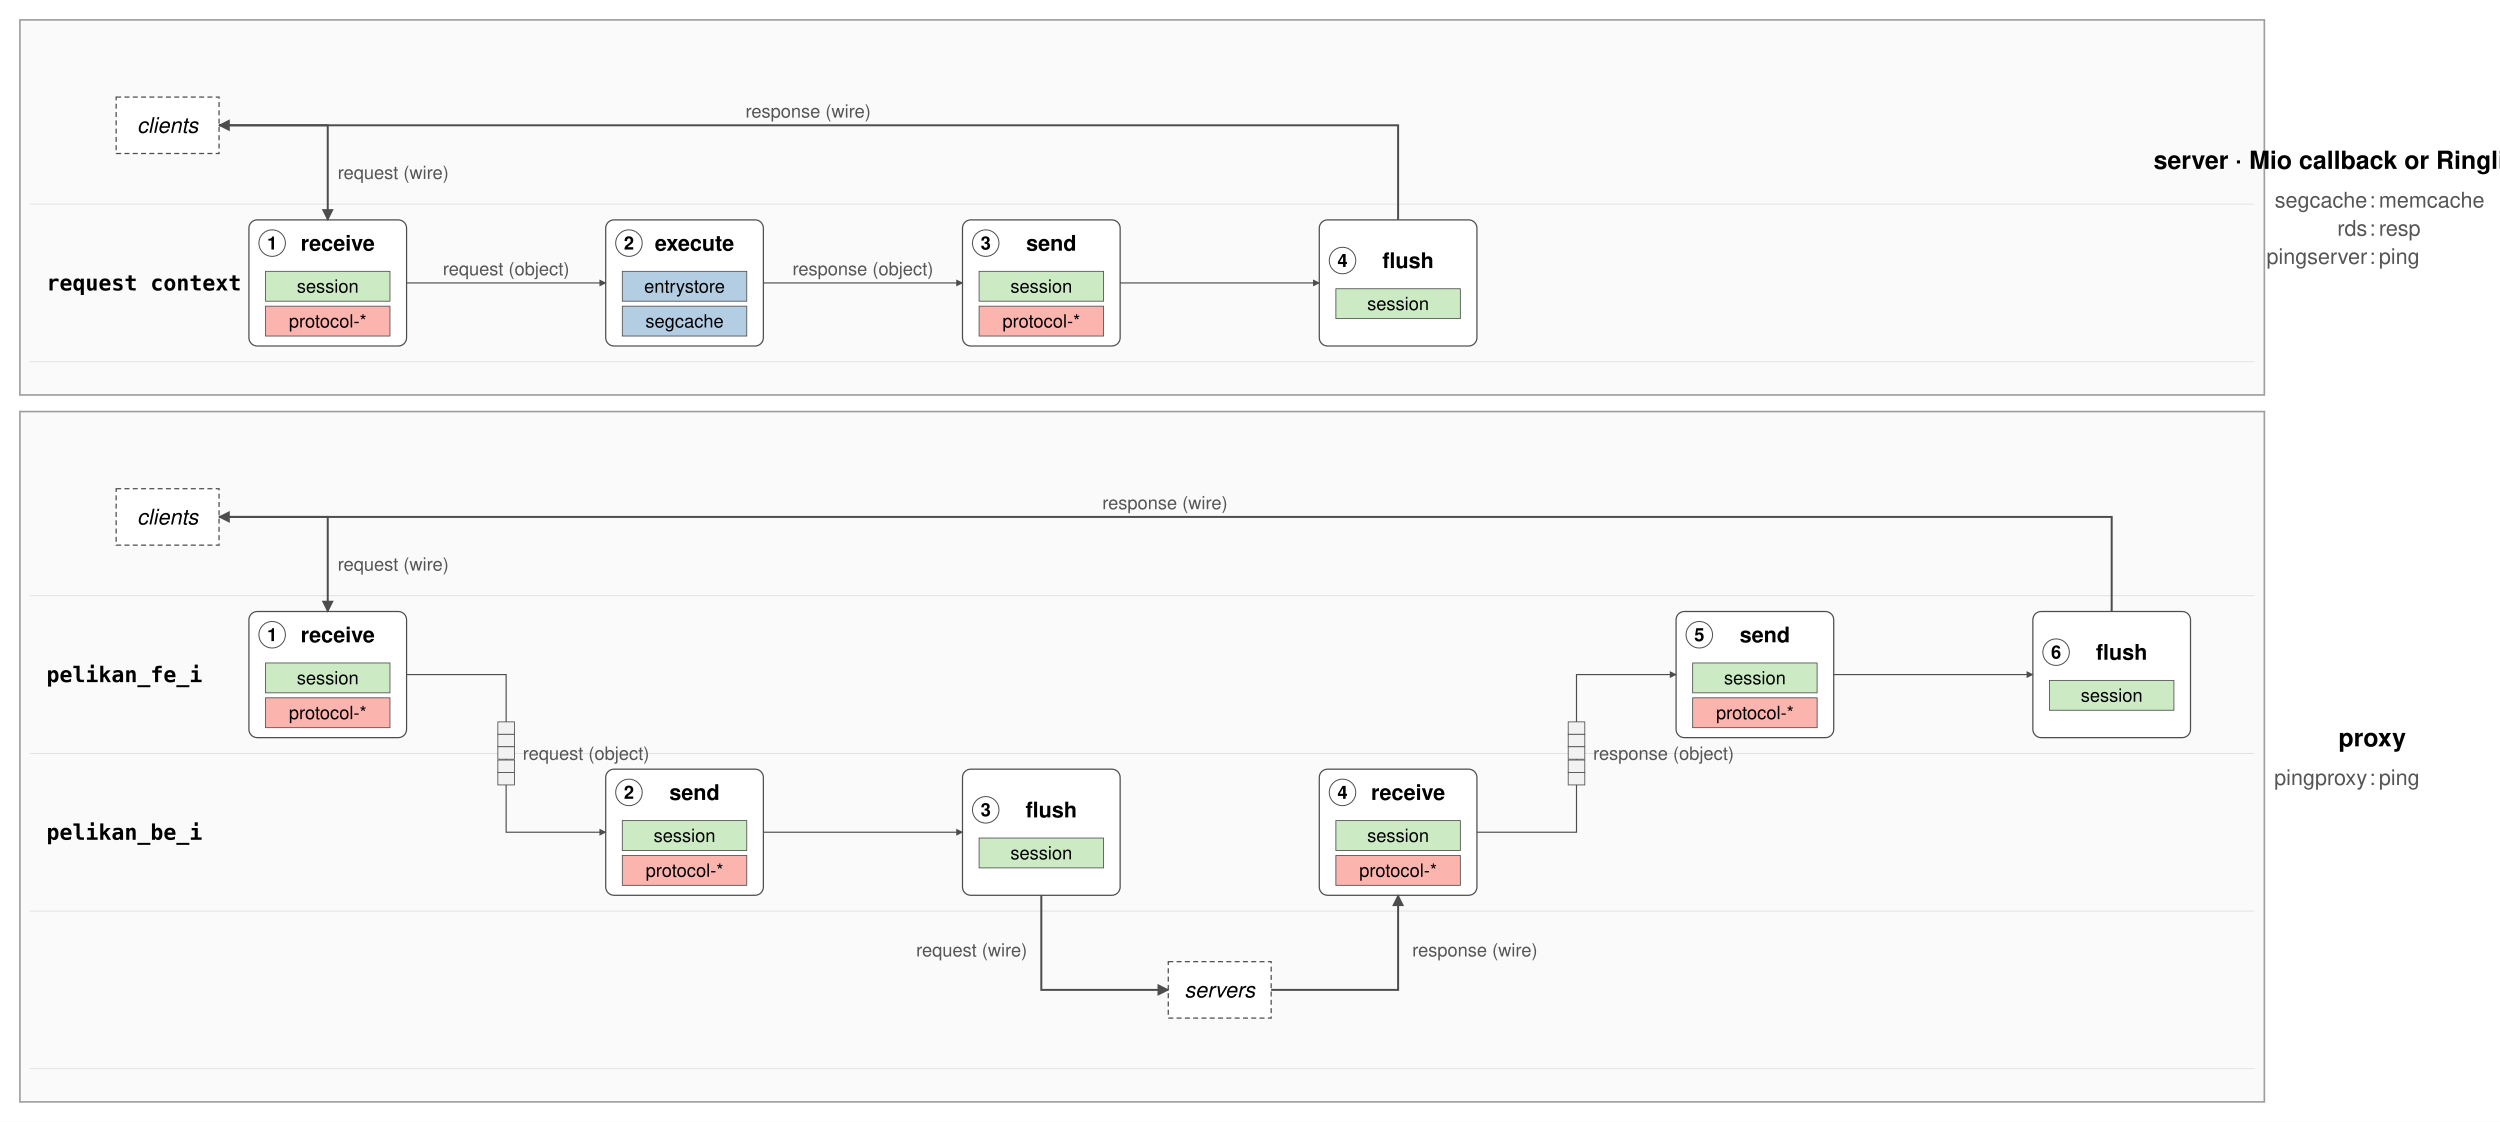
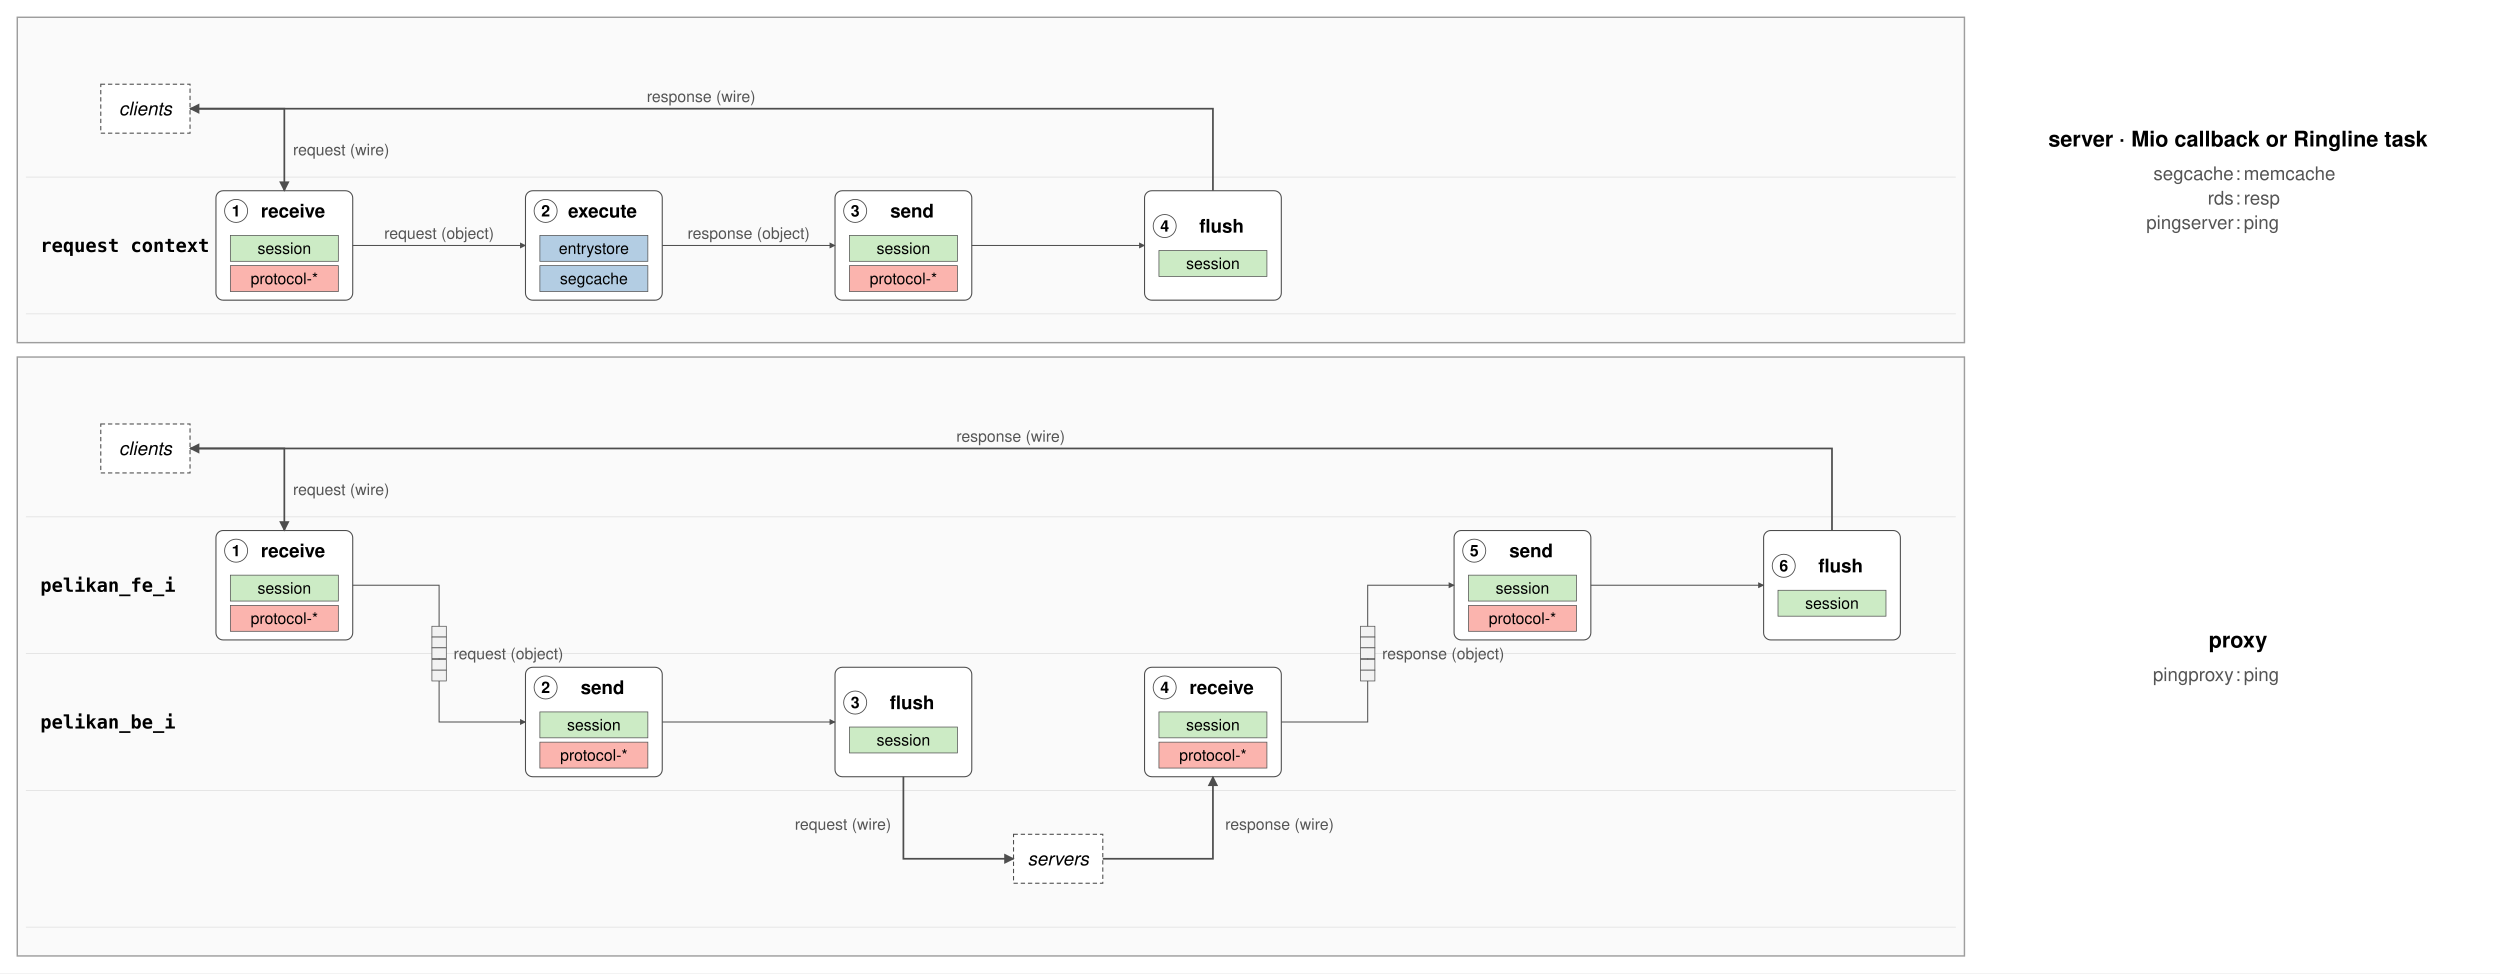
- <svg xmlns="http://www.w3.org/2000/svg" width="3013" height="1352" viewBox="0 0 3013 1352">
+ <svg xmlns="http://www.w3.org/2000/svg" width="3473" height="1352" viewBox="0 0 3473 1352">
  <rect width="100%" height="100%" fill="white" />
  <defs>
    <marker id="a" viewBox="0 0 10 10" refX="9" refY="5" markerWidth="6" markerHeight="6" orient="auto-start-reverse">
      <path d="M 0 0 L 10 5 L 0 10 z" fill="#4D4D4D" />
    </marker>
  </defs>
  <rect x="24" y="24" width="2705" height="452" fill="#FAFAFA" stroke="#9E9E9E" stroke-width="2" rx="0" />
-   <text x="2859" y="193" dy="0.35em" font-family="Helvetica, Arial, sans-serif" font-size="30" font-weight="bold" fill="#000" text-anchor="middle">server · Mio callback or Ringline task</text>
-   <text x="2853" y="241" dy="0.35em" font-family="Helvetica, Arial, sans-serif" font-size="26" font-weight="normal" fill="#555" text-anchor="end">segcache</text>
-   <text x="2859" y="241" dy="0.35em" font-family="Helvetica, Arial, sans-serif" font-size="26" font-weight="normal" fill="#555" text-anchor="middle">:</text>
-   <text x="2867" y="241" dy="0.35em" font-family="Helvetica, Arial, sans-serif" font-size="26" font-weight="normal" fill="#555" text-anchor="start">memcache</text>
-   <text x="2853" y="275" dy="0.35em" font-family="Helvetica, Arial, sans-serif" font-size="26" font-weight="normal" fill="#555" text-anchor="end">rds</text>
-   <text x="2859" y="275" dy="0.35em" font-family="Helvetica, Arial, sans-serif" font-size="26" font-weight="normal" fill="#555" text-anchor="middle">:</text>
-   <text x="2867" y="275" dy="0.35em" font-family="Helvetica, Arial, sans-serif" font-size="26" font-weight="normal" fill="#555" text-anchor="start">resp</text>
-   <text x="2853" y="309" dy="0.35em" font-family="Helvetica, Arial, sans-serif" font-size="26" font-weight="normal" fill="#555" text-anchor="end">pingserver</text>
-   <text x="2859" y="309" dy="0.35em" font-family="Helvetica, Arial, sans-serif" font-size="26" font-weight="normal" fill="#555" text-anchor="middle">:</text>
-   <text x="2867" y="309" dy="0.35em" font-family="Helvetica, Arial, sans-serif" font-size="26" font-weight="normal" fill="#555" text-anchor="start">ping</text>
+   <text x="3109" y="193" dy="0.35em" font-family="Helvetica, Arial, sans-serif" font-size="30" font-weight="bold" fill="#000" text-anchor="middle">server · Mio callback or Ringline task</text>
+   <text x="3103" y="241" dy="0.35em" font-family="Helvetica, Arial, sans-serif" font-size="26" font-weight="normal" fill="#555" text-anchor="end">segcache</text>
+   <text x="3109" y="241" dy="0.35em" font-family="Helvetica, Arial, sans-serif" font-size="26" font-weight="normal" fill="#555" text-anchor="middle">:</text>
+   <text x="3117" y="241" dy="0.35em" font-family="Helvetica, Arial, sans-serif" font-size="26" font-weight="normal" fill="#555" text-anchor="start">memcache</text>
+   <text x="3103" y="275" dy="0.35em" font-family="Helvetica, Arial, sans-serif" font-size="26" font-weight="normal" fill="#555" text-anchor="end">rds</text>
+   <text x="3109" y="275" dy="0.35em" font-family="Helvetica, Arial, sans-serif" font-size="26" font-weight="normal" fill="#555" text-anchor="middle">:</text>
+   <text x="3117" y="275" dy="0.35em" font-family="Helvetica, Arial, sans-serif" font-size="26" font-weight="normal" fill="#555" text-anchor="start">resp</text>
+   <text x="3103" y="309" dy="0.35em" font-family="Helvetica, Arial, sans-serif" font-size="26" font-weight="normal" fill="#555" text-anchor="end">pingserver</text>
+   <text x="3109" y="309" dy="0.35em" font-family="Helvetica, Arial, sans-serif" font-size="26" font-weight="normal" fill="#555" text-anchor="middle">:</text>
+   <text x="3117" y="309" dy="0.35em" font-family="Helvetica, Arial, sans-serif" font-size="26" font-weight="normal" fill="#555" text-anchor="start">ping</text>
  <line x1="36" y1="246" x2="2717" y2="246" stroke="#DDDDDD" stroke-width="1" />
  <text x="56" y="341" dy="0.35em" font-family="SFMono-Regular, Menlo, Consolas, monospace" font-size="26" font-weight="bold" fill="#000" text-anchor="start">request context</text>
  <line x1="36" y1="436" x2="2717" y2="436" stroke="#DDDDDD" stroke-width="1" />
  <rect x="140" y="117" width="124" height="68" fill="#FFFFFF" stroke="#4D4D4D" stroke-width="1.5" rx="0" stroke-dasharray="6,4" />
  <text x="202" y="151" dy="0.35em" font-family="Helvetica, Arial, sans-serif" font-size="26" font-weight="normal" fill="#000" font-style="italic" text-anchor="middle">clients</text>
  <rect x="300" y="265" width="190" height="152" fill="#FFFFFF" stroke="#4D4D4D" stroke-width="1.5" rx="10" />
  <circle cx="328" cy="293" r="16" fill="none" stroke="#4D4D4D" stroke-width="1.2" />
  <text x="328" y="293" dy="0.35em" font-family="Helvetica, Arial, sans-serif" font-size="22" font-weight="bold" fill="#000" text-anchor="middle">1</text>
  <text x="407" y="293" dy="0.35em" font-family="Helvetica, Arial, sans-serif" font-size="26" font-weight="bold" fill="#000" text-anchor="middle">receive</text>
  <rect x="320" y="327" width="150" height="36" fill="#CCEBC5" stroke="#4D4D4D" stroke-width="1" rx="0" />
  <text x="395" y="345" dy="0.35em" font-family="Helvetica, Arial, sans-serif" font-size="22" font-weight="normal" fill="#000" text-anchor="middle">session</text>
  <rect x="320" y="369" width="150" height="36" fill="#FBB4AE" stroke="#4D4D4D" stroke-width="1" rx="0" />
  <text x="395" y="387" dy="0.35em" font-family="Helvetica, Arial, sans-serif" font-size="22" font-weight="normal" fill="#000" text-anchor="middle">protocol-*</text>
  <rect x="730" y="265" width="190" height="152" fill="#FFFFFF" stroke="#4D4D4D" stroke-width="1.5" rx="10" />
  <circle cx="758" cy="293" r="16" fill="none" stroke="#4D4D4D" stroke-width="1.2" />
  <text x="758" y="293" dy="0.35em" font-family="Helvetica, Arial, sans-serif" font-size="22" font-weight="bold" fill="#000" text-anchor="middle">2</text>
  <text x="837" y="293" dy="0.35em" font-family="Helvetica, Arial, sans-serif" font-size="26" font-weight="bold" fill="#000" text-anchor="middle">execute</text>
  <rect x="750" y="327" width="150" height="36" fill="#B3CDE3" stroke="#4D4D4D" stroke-width="1" rx="0" />
  <text x="825" y="345" dy="0.35em" font-family="Helvetica, Arial, sans-serif" font-size="22" font-weight="normal" fill="#000" text-anchor="middle">entrystore</text>
  <rect x="750" y="369" width="150" height="36" fill="#B3CDE3" stroke="#4D4D4D" stroke-width="1" rx="0" />
  <text x="825" y="387" dy="0.35em" font-family="Helvetica, Arial, sans-serif" font-size="22" font-weight="normal" fill="#000" text-anchor="middle">segcache</text>
  <rect x="1160" y="265" width="190" height="152" fill="#FFFFFF" stroke="#4D4D4D" stroke-width="1.5" rx="10" />
  <circle cx="1188" cy="293" r="16" fill="none" stroke="#4D4D4D" stroke-width="1.2" />
  <text x="1188" y="293" dy="0.35em" font-family="Helvetica, Arial, sans-serif" font-size="22" font-weight="bold" fill="#000" text-anchor="middle">3</text>
  <text x="1267" y="293" dy="0.35em" font-family="Helvetica, Arial, sans-serif" font-size="26" font-weight="bold" fill="#000" text-anchor="middle">send</text>
  <rect x="1180" y="327" width="150" height="36" fill="#CCEBC5" stroke="#4D4D4D" stroke-width="1" rx="0" />
  <text x="1255" y="345" dy="0.35em" font-family="Helvetica, Arial, sans-serif" font-size="22" font-weight="normal" fill="#000" text-anchor="middle">session</text>
  <rect x="1180" y="369" width="150" height="36" fill="#FBB4AE" stroke="#4D4D4D" stroke-width="1" rx="0" />
  <text x="1255" y="387" dy="0.35em" font-family="Helvetica, Arial, sans-serif" font-size="22" font-weight="normal" fill="#000" text-anchor="middle">protocol-*</text>
  <rect x="1590" y="265" width="190" height="152" fill="#FFFFFF" stroke="#4D4D4D" stroke-width="1.5" rx="10" />
  <circle cx="1618" cy="314" r="16" fill="none" stroke="#4D4D4D" stroke-width="1.2" />
  <text x="1618" y="314" dy="0.35em" font-family="Helvetica, Arial, sans-serif" font-size="22" font-weight="bold" fill="#000" text-anchor="middle">4</text>
  <text x="1697" y="314" dy="0.35em" font-family="Helvetica, Arial, sans-serif" font-size="26" font-weight="bold" fill="#000" text-anchor="middle">flush</text>
  <rect x="1610" y="348" width="150" height="36" fill="#CCEBC5" stroke="#4D4D4D" stroke-width="1" rx="0" />
  <text x="1685" y="366" dy="0.35em" font-family="Helvetica, Arial, sans-serif" font-size="22" font-weight="normal" fill="#000" text-anchor="middle">session</text>
  <path d="M 264 151 L 395 151 L 395 265" fill="none" stroke="#4D4D4D" stroke-width="2.4" marker-end="url(#a)" />
  <text x="407" y="208" dy="0.35em" font-family="Helvetica, Arial, sans-serif" font-size="22" font-weight="normal" fill="#555" text-anchor="start">request (wire)</text>
  <path d="M 490 341 L 730 341" fill="none" stroke="#4D4D4D" stroke-width="1.4" marker-end="url(#a)" />
  <path d="M 920 341 L 1160 341" fill="none" stroke="#4D4D4D" stroke-width="1.4" marker-end="url(#a)" />
  <path d="M 1350 341 L 1590 341" fill="none" stroke="#4D4D4D" stroke-width="1.4" marker-end="url(#a)" />
  <text x="610" y="324" dy="0.35em" font-family="Helvetica, Arial, sans-serif" font-size="22" font-weight="normal" fill="#555" text-anchor="middle">request (object)</text>
  <text x="1040" y="324" dy="0.35em" font-family="Helvetica, Arial, sans-serif" font-size="22" font-weight="normal" fill="#555" text-anchor="middle">response (object)</text>
  <path d="M 1685 265 L 1685 151 L 264 151" fill="none" stroke="#4D4D4D" stroke-width="2.4" marker-end="url(#a)" />
  <text x="974" y="134" dy="0.35em" font-family="Helvetica, Arial, sans-serif" font-size="22" font-weight="normal" fill="#555" text-anchor="middle">response (wire)</text>
  <rect x="24" y="496" width="2705" height="832" fill="#FAFAFA" stroke="#9E9E9E" stroke-width="2" rx="0" />
-   <text x="2859" y="889" dy="0.35em" font-family="Helvetica, Arial, sans-serif" font-size="30" font-weight="bold" fill="#000" text-anchor="middle">proxy</text>
-   <text x="2853" y="937" dy="0.35em" font-family="Helvetica, Arial, sans-serif" font-size="26" font-weight="normal" fill="#555" text-anchor="end">pingproxy</text>
-   <text x="2859" y="937" dy="0.35em" font-family="Helvetica, Arial, sans-serif" font-size="26" font-weight="normal" fill="#555" text-anchor="middle">:</text>
-   <text x="2867" y="937" dy="0.35em" font-family="Helvetica, Arial, sans-serif" font-size="26" font-weight="normal" fill="#555" text-anchor="start">ping</text>
+   <text x="3109" y="889" dy="0.35em" font-family="Helvetica, Arial, sans-serif" font-size="30" font-weight="bold" fill="#000" text-anchor="middle">proxy</text>
+   <text x="3103" y="937" dy="0.35em" font-family="Helvetica, Arial, sans-serif" font-size="26" font-weight="normal" fill="#555" text-anchor="end">pingproxy</text>
+   <text x="3109" y="937" dy="0.35em" font-family="Helvetica, Arial, sans-serif" font-size="26" font-weight="normal" fill="#555" text-anchor="middle">:</text>
+   <text x="3117" y="937" dy="0.35em" font-family="Helvetica, Arial, sans-serif" font-size="26" font-weight="normal" fill="#555" text-anchor="start">ping</text>
  <line x1="36" y1="718" x2="2717" y2="718" stroke="#DDDDDD" stroke-width="1" />
  <text x="56" y="813" dy="0.35em" font-family="SFMono-Regular, Menlo, Consolas, monospace" font-size="26" font-weight="bold" fill="#000" text-anchor="start">pelikan_fe_i</text>
  <line x1="36" y1="908" x2="2717" y2="908" stroke="#DDDDDD" stroke-width="1" />
  <text x="56" y="1003" dy="0.35em" font-family="SFMono-Regular, Menlo, Consolas, monospace" font-size="26" font-weight="bold" fill="#000" text-anchor="start">pelikan_be_i</text>
  <line x1="36" y1="1098" x2="2717" y2="1098" stroke="#DDDDDD" stroke-width="1" />
  <line x1="36" y1="1288" x2="2717" y2="1288" stroke="#DDDDDD" stroke-width="1" />
  <rect x="140" y="589" width="124" height="68" fill="#FFFFFF" stroke="#4D4D4D" stroke-width="1.5" rx="0" stroke-dasharray="6,4" />
  <text x="202" y="623" dy="0.35em" font-family="Helvetica, Arial, sans-serif" font-size="26" font-weight="normal" fill="#000" font-style="italic" text-anchor="middle">clients</text>
  <rect x="300" y="737" width="190" height="152" fill="#FFFFFF" stroke="#4D4D4D" stroke-width="1.5" rx="10" />
  <circle cx="328" cy="765" r="16" fill="none" stroke="#4D4D4D" stroke-width="1.2" />
  <text x="328" y="765" dy="0.35em" font-family="Helvetica, Arial, sans-serif" font-size="22" font-weight="bold" fill="#000" text-anchor="middle">1</text>
  <text x="407" y="765" dy="0.35em" font-family="Helvetica, Arial, sans-serif" font-size="26" font-weight="bold" fill="#000" text-anchor="middle">receive</text>
  <rect x="320" y="799" width="150" height="36" fill="#CCEBC5" stroke="#4D4D4D" stroke-width="1" rx="0" />
  <text x="395" y="817" dy="0.35em" font-family="Helvetica, Arial, sans-serif" font-size="22" font-weight="normal" fill="#000" text-anchor="middle">session</text>
  <rect x="320" y="841" width="150" height="36" fill="#FBB4AE" stroke="#4D4D4D" stroke-width="1" rx="0" />
  <text x="395" y="859" dy="0.35em" font-family="Helvetica, Arial, sans-serif" font-size="22" font-weight="normal" fill="#000" text-anchor="middle">protocol-*</text>
  <rect x="730" y="927" width="190" height="152" fill="#FFFFFF" stroke="#4D4D4D" stroke-width="1.5" rx="10" />
  <circle cx="758" cy="955" r="16" fill="none" stroke="#4D4D4D" stroke-width="1.2" />
  <text x="758" y="955" dy="0.35em" font-family="Helvetica, Arial, sans-serif" font-size="22" font-weight="bold" fill="#000" text-anchor="middle">2</text>
  <text x="837" y="955" dy="0.35em" font-family="Helvetica, Arial, sans-serif" font-size="26" font-weight="bold" fill="#000" text-anchor="middle">send</text>
  <rect x="750" y="989" width="150" height="36" fill="#CCEBC5" stroke="#4D4D4D" stroke-width="1" rx="0" />
  <text x="825" y="1007" dy="0.35em" font-family="Helvetica, Arial, sans-serif" font-size="22" font-weight="normal" fill="#000" text-anchor="middle">session</text>
  <rect x="750" y="1031" width="150" height="36" fill="#FBB4AE" stroke="#4D4D4D" stroke-width="1" rx="0" />
  <text x="825" y="1049" dy="0.35em" font-family="Helvetica, Arial, sans-serif" font-size="22" font-weight="normal" fill="#000" text-anchor="middle">protocol-*</text>
  <rect x="1160" y="927" width="190" height="152" fill="#FFFFFF" stroke="#4D4D4D" stroke-width="1.5" rx="10" />
  <circle cx="1188" cy="976" r="16" fill="none" stroke="#4D4D4D" stroke-width="1.2" />
  <text x="1188" y="976" dy="0.35em" font-family="Helvetica, Arial, sans-serif" font-size="22" font-weight="bold" fill="#000" text-anchor="middle">3</text>
  <text x="1267" y="976" dy="0.35em" font-family="Helvetica, Arial, sans-serif" font-size="26" font-weight="bold" fill="#000" text-anchor="middle">flush</text>
  <rect x="1180" y="1010" width="150" height="36" fill="#CCEBC5" stroke="#4D4D4D" stroke-width="1" rx="0" />
  <text x="1255" y="1028" dy="0.35em" font-family="Helvetica, Arial, sans-serif" font-size="22" font-weight="normal" fill="#000" text-anchor="middle">session</text>
  <rect x="1590" y="927" width="190" height="152" fill="#FFFFFF" stroke="#4D4D4D" stroke-width="1.5" rx="10" />
  <circle cx="1618" cy="955" r="16" fill="none" stroke="#4D4D4D" stroke-width="1.2" />
  <text x="1618" y="955" dy="0.35em" font-family="Helvetica, Arial, sans-serif" font-size="22" font-weight="bold" fill="#000" text-anchor="middle">4</text>
  <text x="1697" y="955" dy="0.35em" font-family="Helvetica, Arial, sans-serif" font-size="26" font-weight="bold" fill="#000" text-anchor="middle">receive</text>
  <rect x="1610" y="989" width="150" height="36" fill="#CCEBC5" stroke="#4D4D4D" stroke-width="1" rx="0" />
  <text x="1685" y="1007" dy="0.35em" font-family="Helvetica, Arial, sans-serif" font-size="22" font-weight="normal" fill="#000" text-anchor="middle">session</text>
  <rect x="1610" y="1031" width="150" height="36" fill="#FBB4AE" stroke="#4D4D4D" stroke-width="1" rx="0" />
  <text x="1685" y="1049" dy="0.35em" font-family="Helvetica, Arial, sans-serif" font-size="22" font-weight="normal" fill="#000" text-anchor="middle">protocol-*</text>
  <rect x="2020" y="737" width="190" height="152" fill="#FFFFFF" stroke="#4D4D4D" stroke-width="1.5" rx="10" />
  <circle cx="2048" cy="765" r="16" fill="none" stroke="#4D4D4D" stroke-width="1.2" />
  <text x="2048" y="765" dy="0.35em" font-family="Helvetica, Arial, sans-serif" font-size="22" font-weight="bold" fill="#000" text-anchor="middle">5</text>
  <text x="2127" y="765" dy="0.35em" font-family="Helvetica, Arial, sans-serif" font-size="26" font-weight="bold" fill="#000" text-anchor="middle">send</text>
  <rect x="2040" y="799" width="150" height="36" fill="#CCEBC5" stroke="#4D4D4D" stroke-width="1" rx="0" />
  <text x="2115" y="817" dy="0.35em" font-family="Helvetica, Arial, sans-serif" font-size="22" font-weight="normal" fill="#000" text-anchor="middle">session</text>
  <rect x="2040" y="841" width="150" height="36" fill="#FBB4AE" stroke="#4D4D4D" stroke-width="1" rx="0" />
  <text x="2115" y="859" dy="0.35em" font-family="Helvetica, Arial, sans-serif" font-size="22" font-weight="normal" fill="#000" text-anchor="middle">protocol-*</text>
  <rect x="2450" y="737" width="190" height="152" fill="#FFFFFF" stroke="#4D4D4D" stroke-width="1.5" rx="10" />
  <circle cx="2478" cy="786" r="16" fill="none" stroke="#4D4D4D" stroke-width="1.2" />
  <text x="2478" y="786" dy="0.35em" font-family="Helvetica, Arial, sans-serif" font-size="22" font-weight="bold" fill="#000" text-anchor="middle">6</text>
  <text x="2557" y="786" dy="0.35em" font-family="Helvetica, Arial, sans-serif" font-size="26" font-weight="bold" fill="#000" text-anchor="middle">flush</text>
  <rect x="2470" y="820" width="150" height="36" fill="#CCEBC5" stroke="#4D4D4D" stroke-width="1" rx="0" />
  <text x="2545" y="838" dy="0.35em" font-family="Helvetica, Arial, sans-serif" font-size="22" font-weight="normal" fill="#000" text-anchor="middle">session</text>
  <path d="M 264 623 L 395 623 L 395 737" fill="none" stroke="#4D4D4D" stroke-width="2.4" marker-end="url(#a)" />
  <text x="407" y="680" dy="0.35em" font-family="Helvetica, Arial, sans-serif" font-size="22" font-weight="normal" fill="#555" text-anchor="start">request (wire)</text>
  <path d="M 490 813 L 610 813 L 610 1003 L 730 1003" fill="none" stroke="#4D4D4D" stroke-width="1.4" marker-end="url(#a)" />
  <rect x="600" y="870" width="20" height="15" fill="#F2F2F2" stroke="#4D4D4D" stroke-width="1" rx="0" />
  <rect x="600" y="885" width="20" height="15" fill="#F2F2F2" stroke="#4D4D4D" stroke-width="1" rx="0" />
  <rect x="600" y="900" width="20" height="15" fill="#F2F2F2" stroke="#4D4D4D" stroke-width="1" rx="0" />
  <rect x="600" y="916" width="20" height="15" fill="#F2F2F2" stroke="#4D4D4D" stroke-width="1" rx="0" />
  <rect x="600" y="931" width="20" height="15" fill="#F2F2F2" stroke="#4D4D4D" stroke-width="1" rx="0" />
  <text x="630" y="908" dy="0.35em" font-family="Helvetica, Arial, sans-serif" font-size="22" font-weight="normal" fill="#555" text-anchor="start">request (object)</text>
  <path d="M 920 1003 L 1160 1003" fill="none" stroke="#4D4D4D" stroke-width="1.4" marker-end="url(#a)" />
  <rect x="1408" y="1159" width="124" height="68" fill="#FFFFFF" stroke="#4D4D4D" stroke-width="1.5" rx="0" stroke-dasharray="6,4" />
  <text x="1470" y="1193" dy="0.35em" font-family="Helvetica, Arial, sans-serif" font-size="26" font-weight="normal" fill="#000" font-style="italic" text-anchor="middle">servers</text>
  <path d="M 1255 1079 L 1255 1193 L 1408 1193" fill="none" stroke="#4D4D4D" stroke-width="2.4" marker-end="url(#a)" />
  <text x="1238" y="1145" dy="0.35em" font-family="Helvetica, Arial, sans-serif" font-size="22" font-weight="normal" fill="#555" text-anchor="end">request (wire)</text>
  <path d="M 1532 1193 L 1685 1193 L 1685 1079" fill="none" stroke="#4D4D4D" stroke-width="2.4" marker-end="url(#a)" />
  <text x="1702" y="1145" dy="0.35em" font-family="Helvetica, Arial, sans-serif" font-size="22" font-weight="normal" fill="#555" text-anchor="start">response (wire)</text>
  <path d="M 1780 1003 L 1900 1003 L 1900 813 L 2020 813" fill="none" stroke="#4D4D4D" stroke-width="1.4" marker-end="url(#a)" />
  <rect x="1890" y="870" width="20" height="15" fill="#F2F2F2" stroke="#4D4D4D" stroke-width="1" rx="0" />
  <rect x="1890" y="885" width="20" height="15" fill="#F2F2F2" stroke="#4D4D4D" stroke-width="1" rx="0" />
  <rect x="1890" y="900" width="20" height="15" fill="#F2F2F2" stroke="#4D4D4D" stroke-width="1" rx="0" />
  <rect x="1890" y="916" width="20" height="15" fill="#F2F2F2" stroke="#4D4D4D" stroke-width="1" rx="0" />
  <rect x="1890" y="931" width="20" height="15" fill="#F2F2F2" stroke="#4D4D4D" stroke-width="1" rx="0" />
  <text x="1920" y="908" dy="0.35em" font-family="Helvetica, Arial, sans-serif" font-size="22" font-weight="normal" fill="#555" text-anchor="start">response (object)</text>
  <path d="M 2210 813 L 2450 813" fill="none" stroke="#4D4D4D" stroke-width="1.4" marker-end="url(#a)" />
  <path d="M 2545 737 L 2545 623 L 264 623" fill="none" stroke="#4D4D4D" stroke-width="2.4" marker-end="url(#a)" />
  <text x="1404" y="606" dy="0.35em" font-family="Helvetica, Arial, sans-serif" font-size="22" font-weight="normal" fill="#555" text-anchor="middle">response (wire)</text>
</svg>
